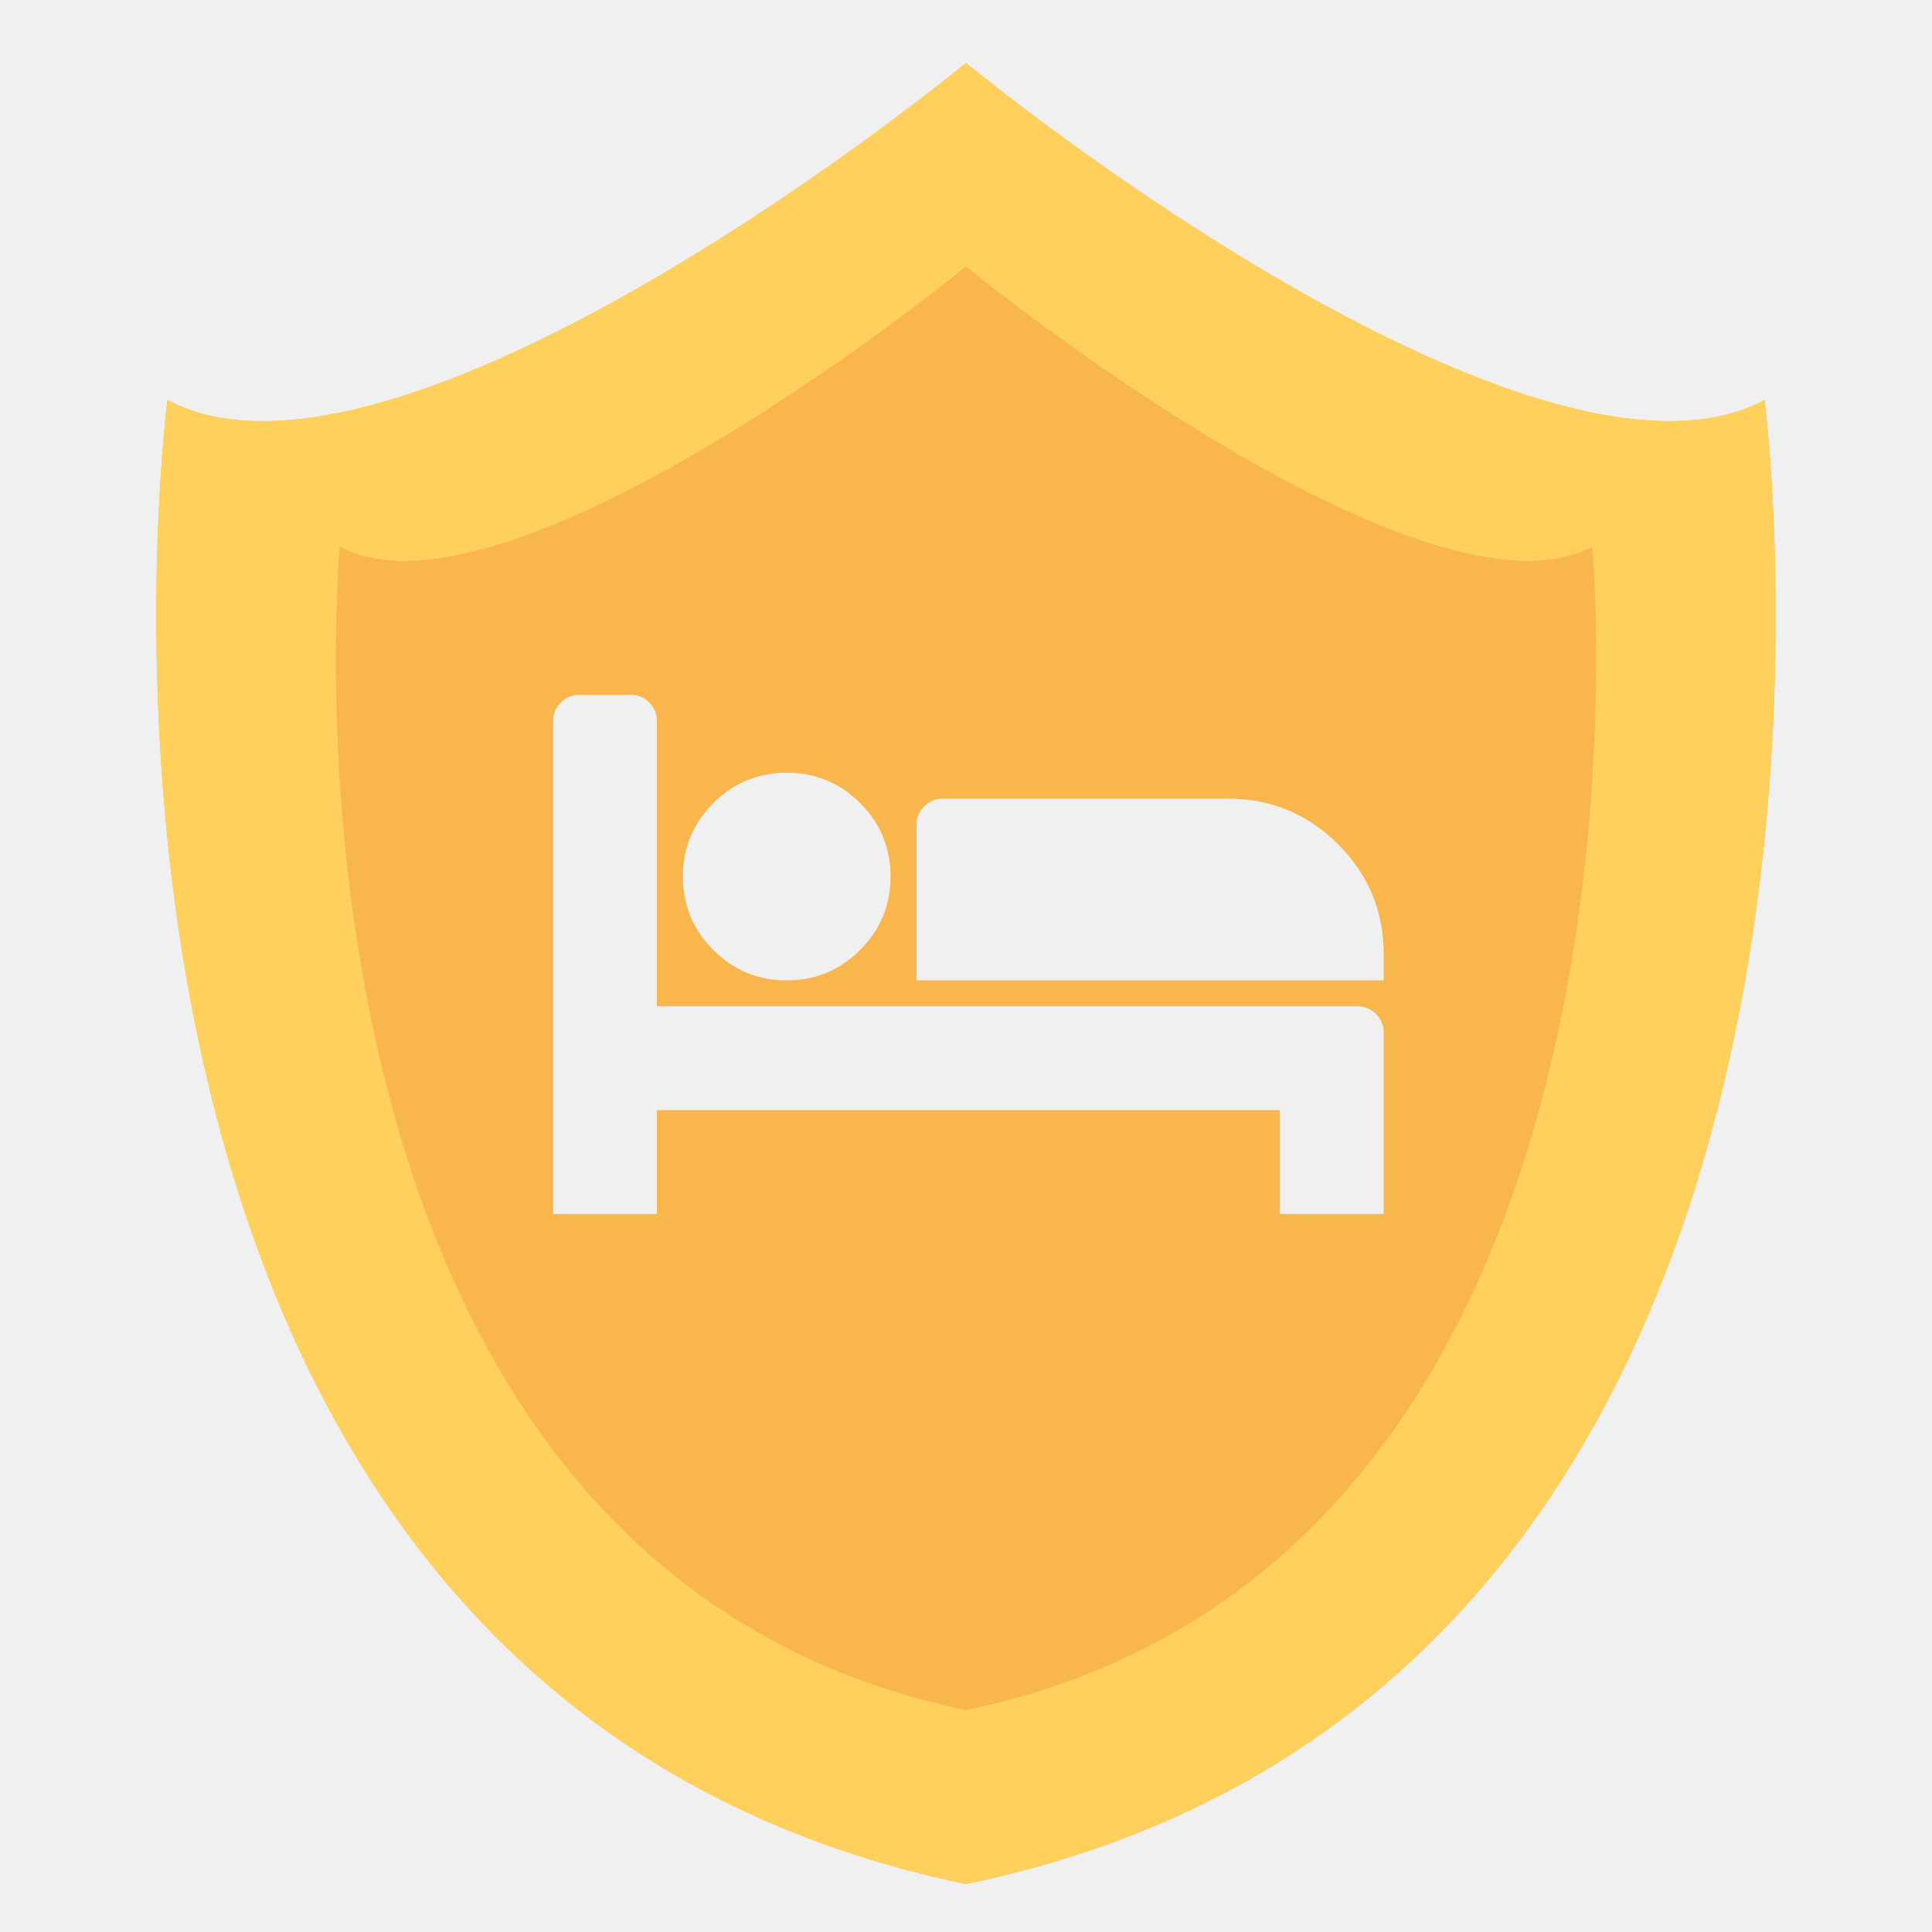
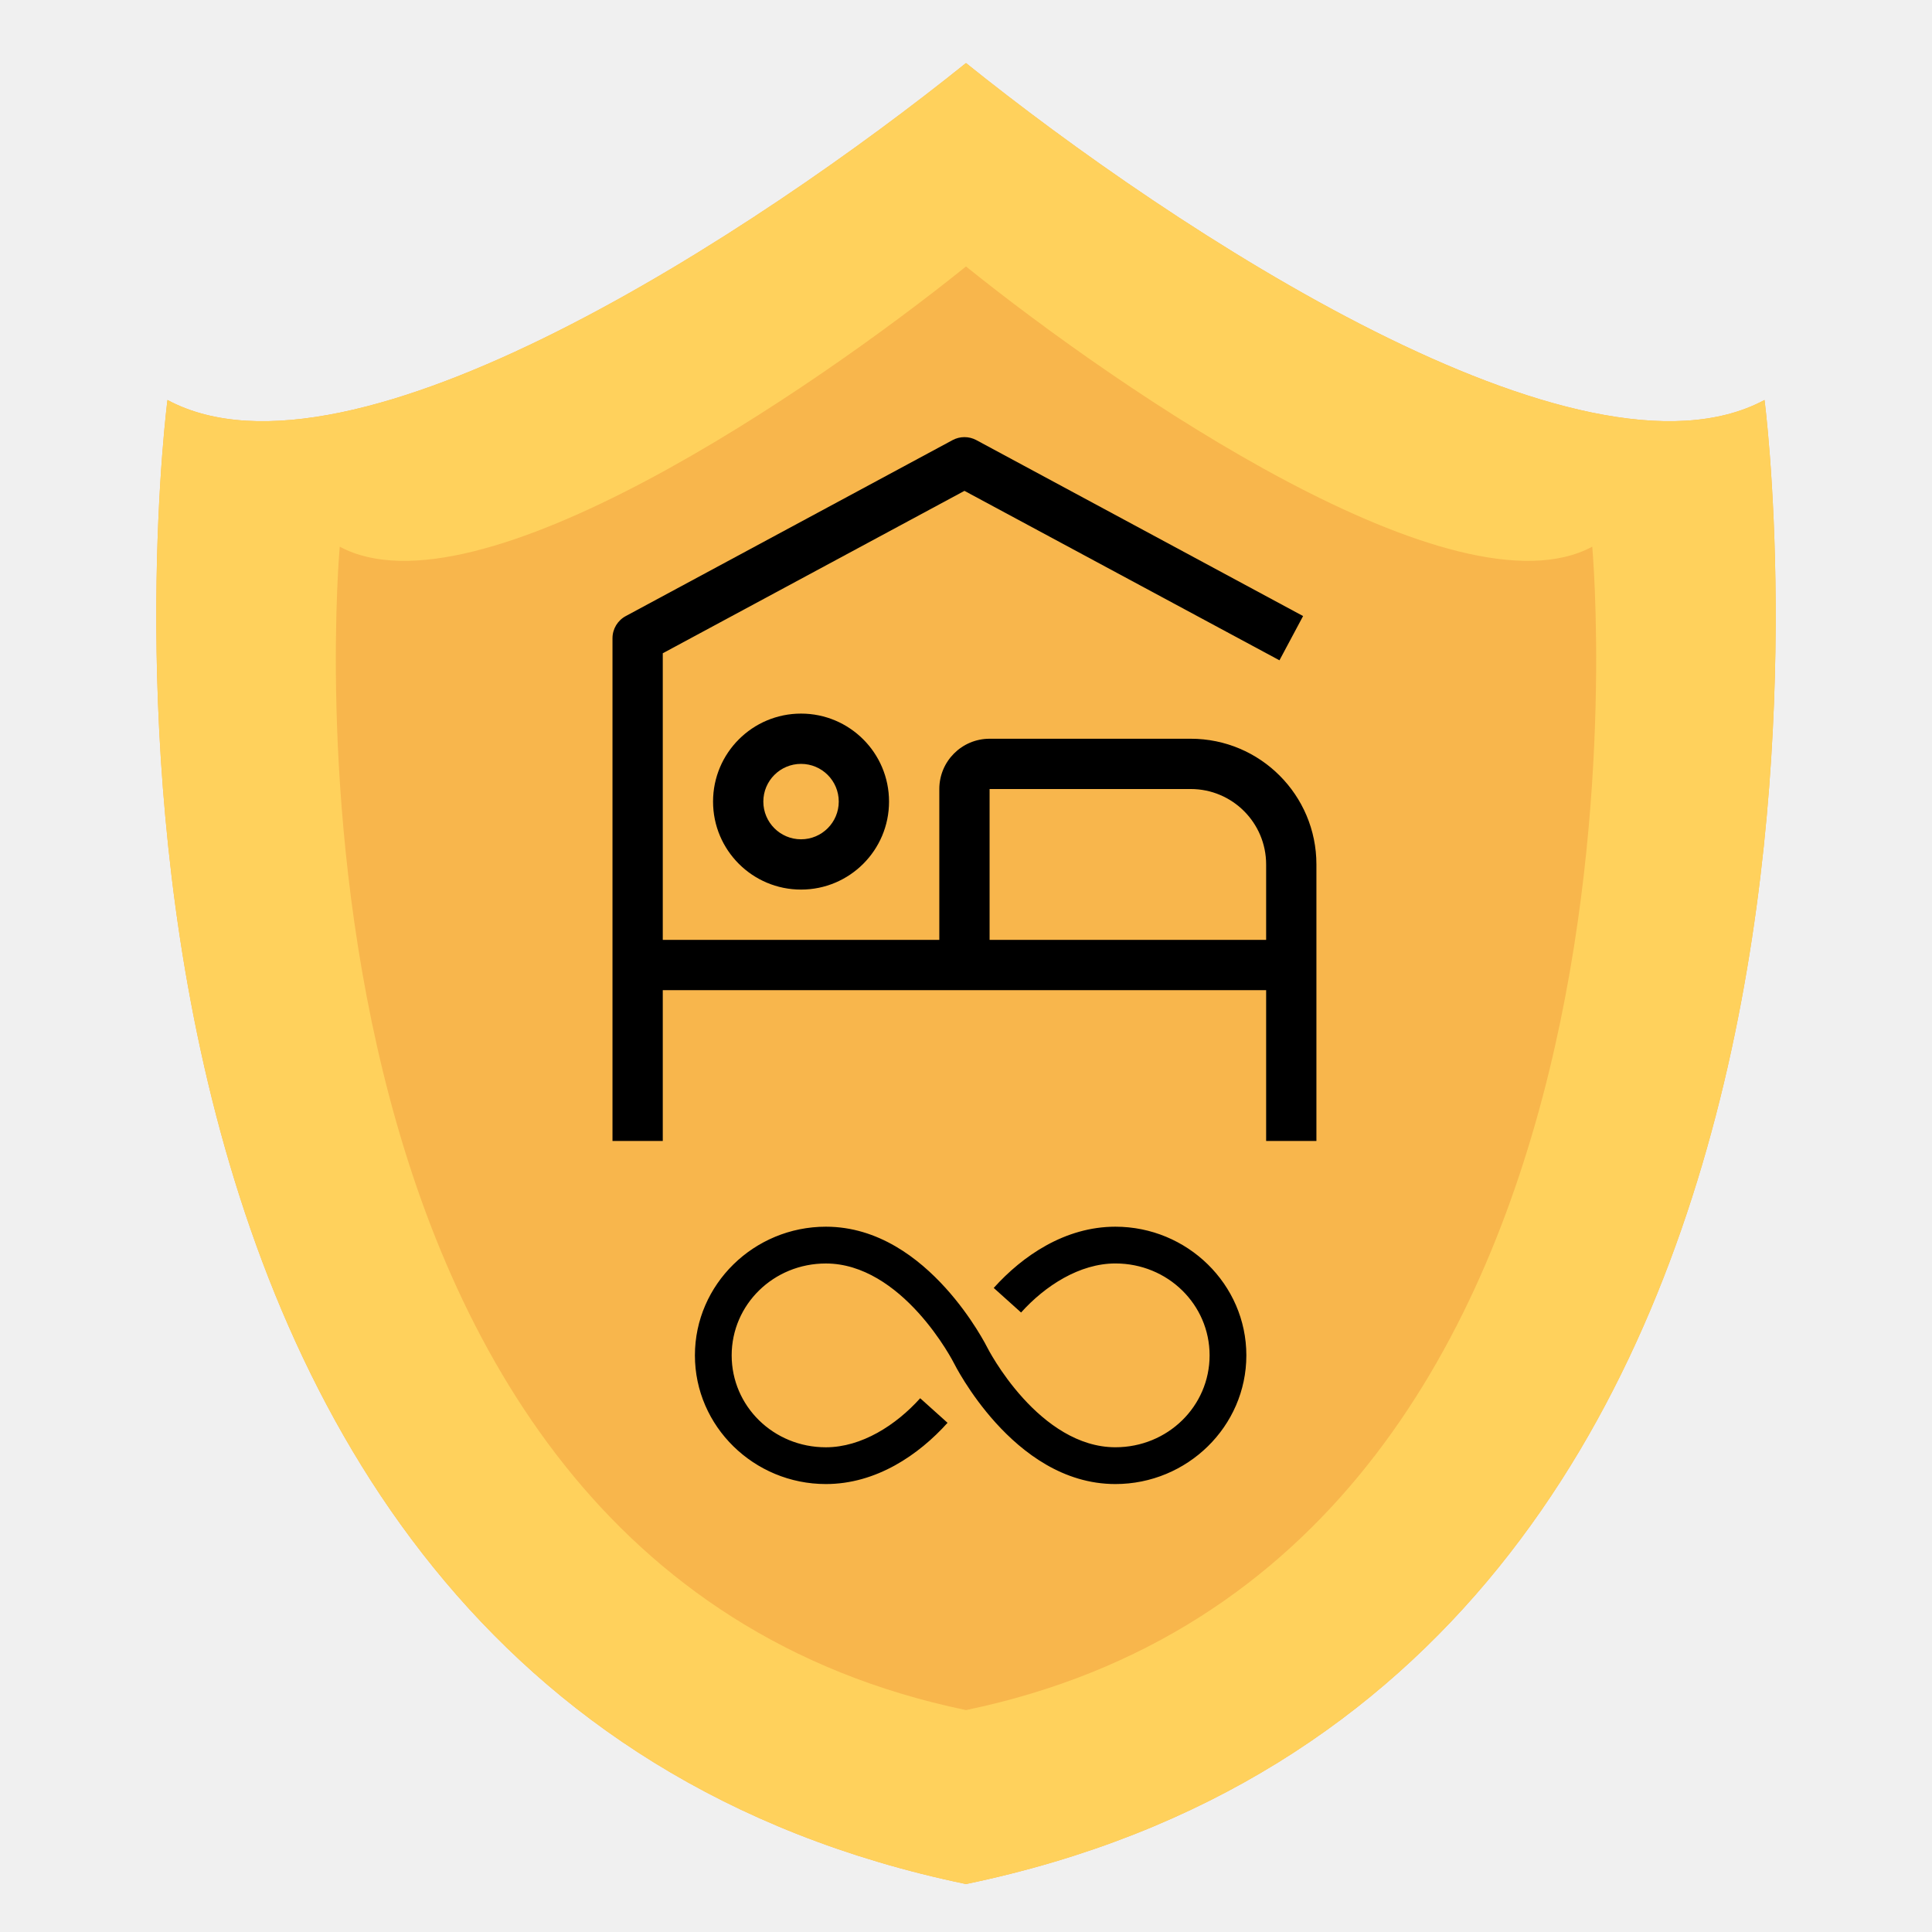
- <svg xmlns="http://www.w3.org/2000/svg" width="128" height="128">
-   <defs>
-     <mask id="exchangeXCutout" maskUnits="userSpaceOnUse">
-       <rect width="128" height="128" fill="white" />
-       <path d="m43.523 66.672h46.433q0.699 0 1.209 0.511 0.511 0.511 0.511 1.209v12.038h-6.879v-6.879h-41.273v6.879h-6.879v-32.675q0-0.699 0.51-1.209 0.511-0.511 1.209-0.511h3.439q0.699 0 1.209 0.511 0.51 0.511 0.51 1.209zm15.478-8.599q0-2.848-2.015-4.864-2.015-2.015-4.864-2.015t-4.864 2.015q-2.015 2.015-2.015 4.864 0 2.848 2.015 4.864 2.015 2.015 4.864 2.015t4.864-2.015q2.015-2.015 2.015-4.864zm32.675 6.879v-1.72q0-4.272-3.023-7.295-3.023-3.023-7.295-3.023h-18.917q-0.699 0-1.209 0.511-0.511 0.511-0.511 1.209v10.318z" stroke-width=".027" />
-     </mask>
-   </defs>
-   <path d="M64 4.178c-13.791 11.089-40.749 28.859-52.904 22.322            0 0-11.129 85.029 52.904 98.323            64.033-13.294 52.904-98.323 52.904-98.323            -12.153 6.535-39.112-11.232-52.904-22.322z" fill="#f8b64c" mask="url(#exchangeXCutout)" />
-   <path d="M64 4.178c-13.791 11.089-40.749 28.859-52.904 22.322            0 0-11.129 85.029 52.904 98.323            64.033-13.294 52.904-98.323 52.904-98.323            -12.153 6.535-39.112-11.232-52.904-22.322            M64 17.655c10.264 8.253 32.446 23.427 41.49 18.564            0 0 6.164 67.184-41.49 77.078            -47.654-9.894-41.49-77.078-41.49-77.078            9.046 4.865 31.227-10.312 41.49-18.564z" fill="#ffd15c" mask="url(#exchangeXCutout)" />
+ <svg xmlns="http://www.w3.org/2000/svg" width="128" height="128" version="1.1" xml:space="preserve">
+   <path d="m64 4.178c-13.791 11.089-40.749 28.859-52.904 22.322 0 0-11.129 85.029 52.904 98.323 64.033-13.294 52.904-98.323 52.904-98.323-12.153 6.535-39.112-11.232-52.904-22.322z" fill="#f8b64c" />
+   <path d="m64 4.178c-13.791 11.089-40.749 28.859-52.904 22.322 0 0-11.129 85.029 52.904 98.323 64.033-13.294 52.904-98.323 52.904-98.323-12.153 6.535-39.112-11.232-52.904-22.322zm0 13.477c10.264 8.253 32.446 23.427 41.49 18.564 0 0 6.164 67.184-41.49 77.078-47.654-9.894-41.49-77.078-41.49-77.078 9.046 4.865 31.227-10.312 41.49-18.564z" fill="#ffd15c" />
+   <path d="m54.717 81.272c-4.764 0-8.677 3.819-8.677 8.525s3.913 8.525 8.677 8.525c3.34 0 6.153-1.935 8.06-4.057l-1.812-1.628c-1.594 1.774-3.879 3.25-6.249 3.25-3.474 0-6.241-2.727-6.241-6.089s2.767-6.089 6.241-6.089c2.469 0 4.585 1.561 6.119 3.253 1.534 1.692 2.382 3.38 2.382 3.38s0.979 1.966 2.756 3.927c1.777 1.961 4.456 4.053 7.924 4.053 4.764 0 8.677-3.819 8.677-8.525s-3.913-8.525-8.677-8.525c-3.34 0-6.153 1.935-8.06 4.057l1.812 1.628c1.594-1.774 3.879-3.25 6.249-3.25 3.474 0 6.241 2.727 6.241 6.089s-2.767 6.089-6.241 6.089c-2.469 0-4.585-1.561-6.119-3.253-1.534-1.692-2.382-3.38-2.382-3.38s-0.979-1.966-2.756-3.927c-1.777-1.961-4.456-4.053-7.924-4.053z" stroke-width=".076" />
+   <g transform="matrix(1.6656,0,0,1.6656,37.248,25.625)">
+     <path d="m9.5 15a1.5 1.5 0 1 1-1.5 1.5 1.5 1.5 0 0 1 1.5-1.5m0-2a3.5 3.5 0 1 0 3.5 3.5 3.5 3.5 0 0 0-3.5-3.5" />
+     <path d="m25 14h-8a2 2 0 0 0-2 2v6h-11v-11.4l12-6.46 12.53 6.74 0.94-1.76-13-7a1 1 0 0 0-0.94 0l-13 7a1 1 0 0 0-0.53 0.88v20h2v-6h24v6h2v-11a5 5 0 0 0-5-5m-8 8v-6h8a3 3 0 0 1 3 3v3z" />
+   </g>
</svg>
